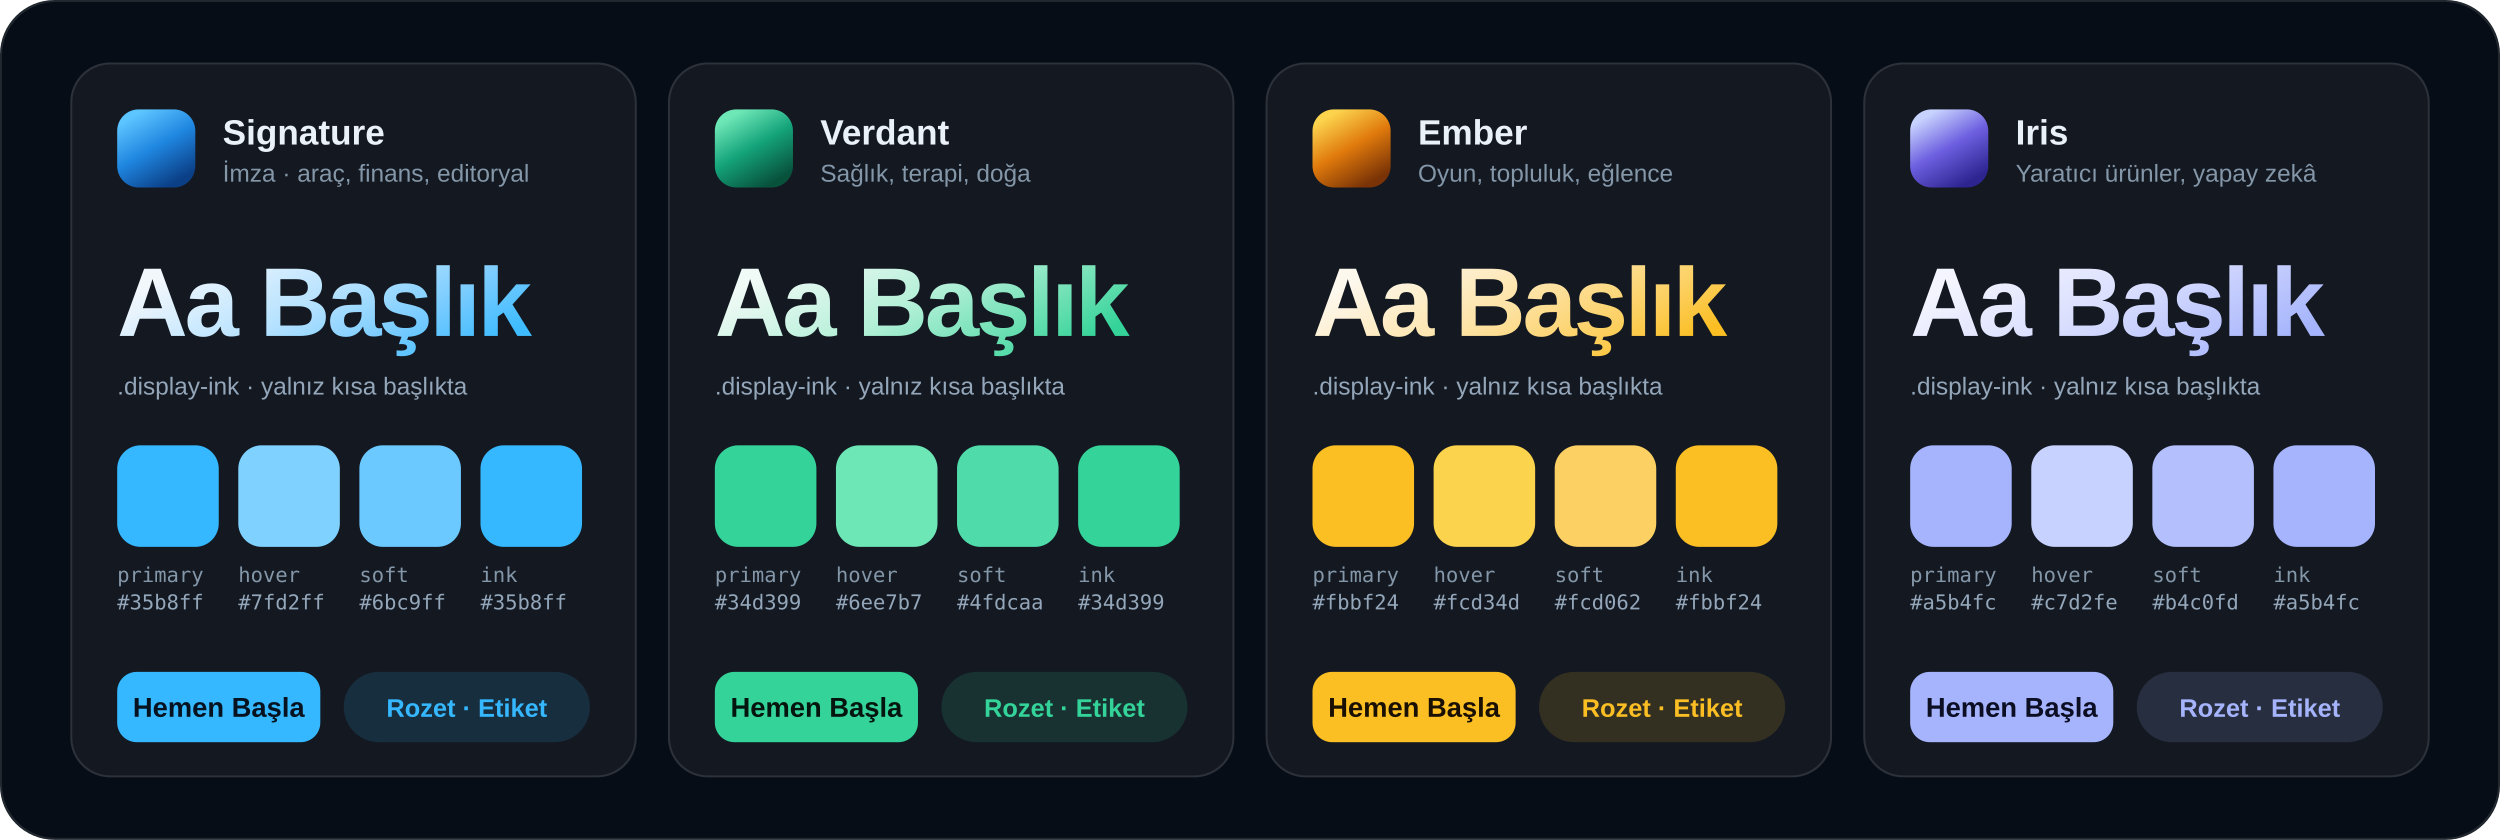
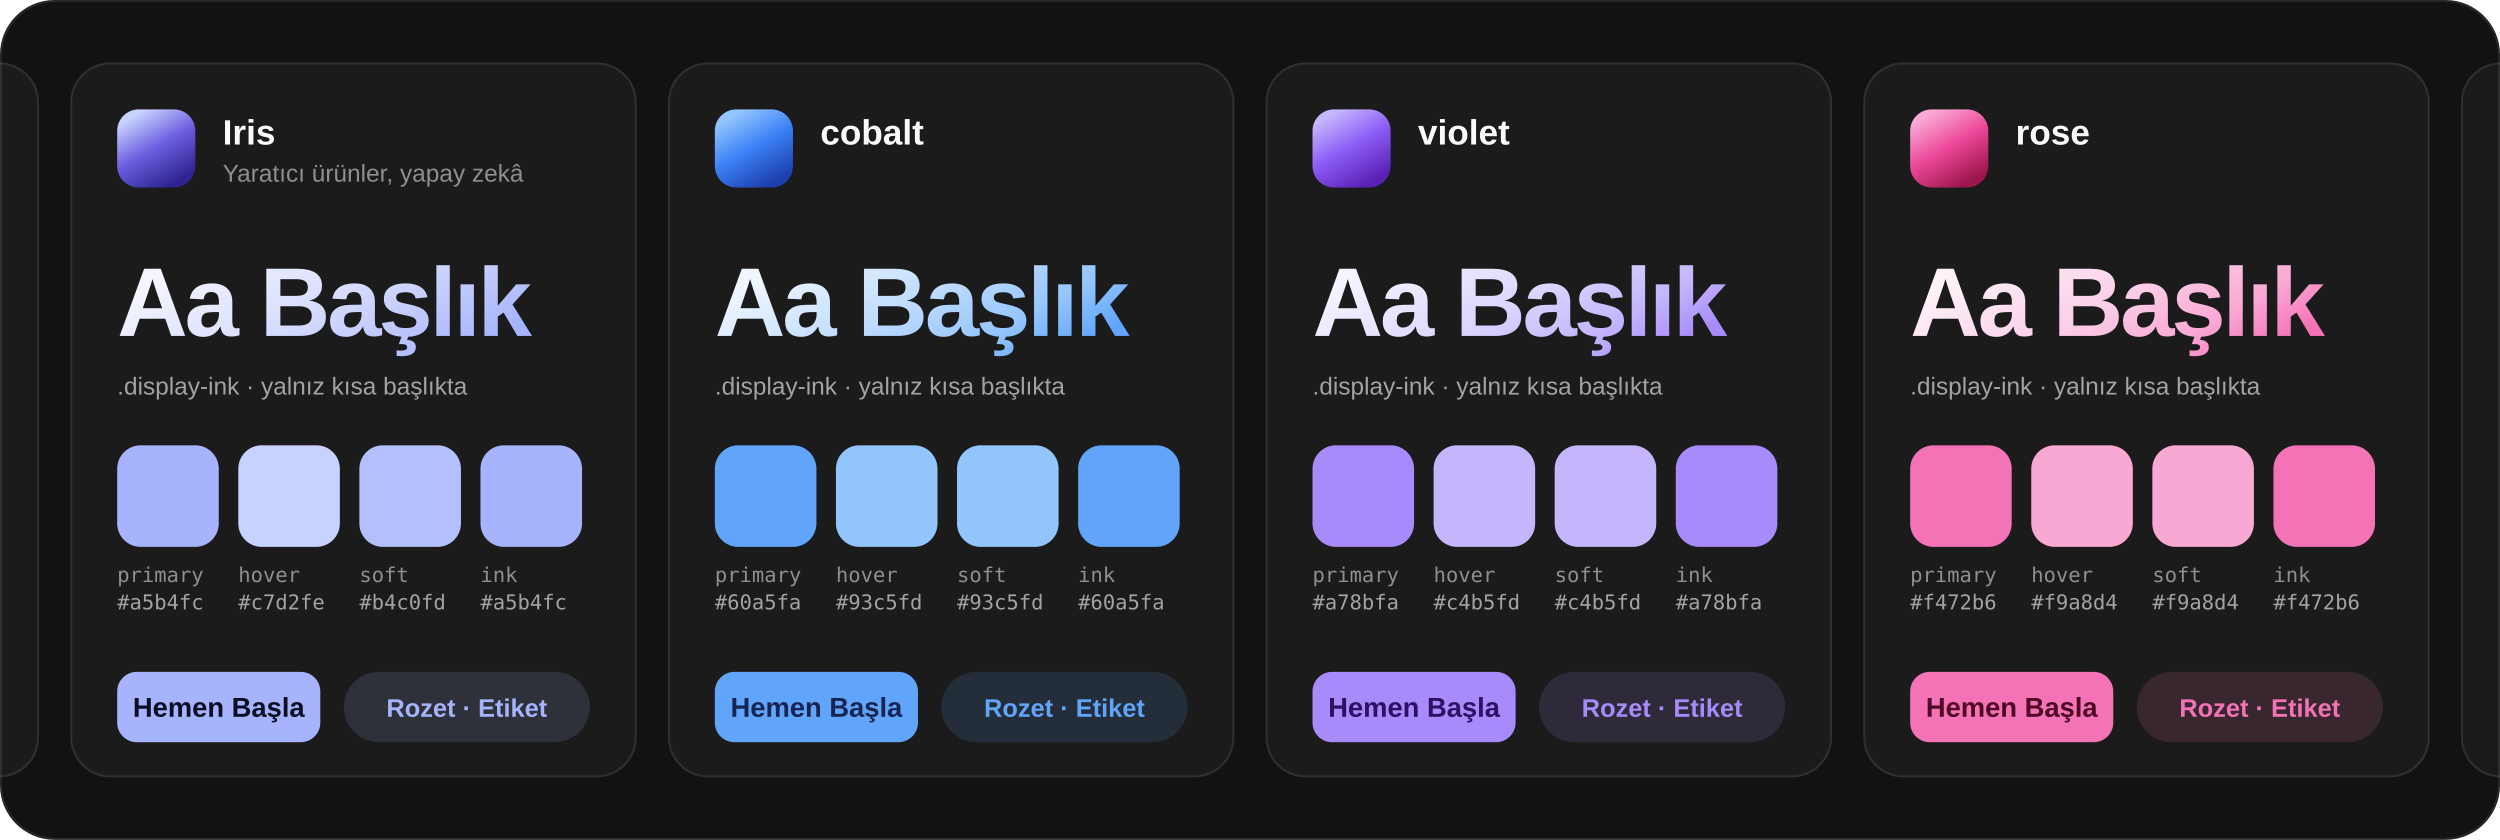
<svg xmlns="http://www.w3.org/2000/svg" width="1280" height="430" viewBox="0 0 1280 430" role="img" aria-label="Dört palet: signature, verdant, ember, iris — koyu tema">
-   <rect width="1280" height="430" rx="28" fill="#070d16" />
-   <rect x="0.5" y="0.5" width="1279" height="429" rx="28" fill="none" stroke="rgb(255,255,255)" stroke-opacity="0.11" />
-   <g transform="translate(36 32)">
+   <rect width="1280" height="430" rx="28" fill="#121212" />
+   <rect x="0.5" y="0.5" width="1279" height="429" rx="28" fill="none" stroke="rgb(255,255,255)" stroke-opacity="0.09" />
+   <g transform="translate(-882 32)">
    <defs>
      <linearGradient id="d-signature" x1="0.036" y1="0.313" x2="0.964" y2="0.687">
        <stop offset="0%" stop-color="#f2f7fc" />
        <stop offset="44%" stop-color="#b6e2ff" />
        <stop offset="76%" stop-color="#74caff" />
        <stop offset="100%" stop-color="#3fbcff" />
      </linearGradient>
      <linearGradient id="b-signature" x1="0.250" y1="0.067" x2="0.750" y2="0.933">
        <stop offset="0%" stop-color="#5cc4ff" />
        <stop offset="48%" stop-color="#1f86e0" />
        <stop offset="100%" stop-color="#0b3f86" />
      </linearGradient>
    </defs>
-     <rect width="290" height="366" rx="20" fill="rgb(255,255,255)" fill-opacity="0.05" />
-     <rect x="0.5" y="0.5" width="289" height="365" rx="20" fill="none" stroke="rgb(255,255,255)" stroke-opacity="0.11" />
+     <rect width="290" height="366" rx="20" fill="rgb(255,255,255)" fill-opacity="0.04" />
+     <rect x="0.5" y="0.5" width="289" height="365" rx="20" fill="none" stroke="rgb(255,255,255)" stroke-opacity="0.09" />
    <rect x="24" y="24" width="40" height="40" rx="11" fill="url(#b-signature)" />
-     <text x="78" y="42" font-family="-apple-system, BlinkMacSystemFont, 'Segoe UI', 'Helvetica Neue', Arial, sans-serif" font-size="18" font-weight="700" fill="#eaf1f8">Signature</text>
-     <text x="78" y="61" font-family="-apple-system, BlinkMacSystemFont, 'Segoe UI', 'Helvetica Neue', Arial, sans-serif" font-size="12.5" fill="#8497a9">İmza · araç, finans, editoryal</text>
+     <text x="78" y="42" font-family="-apple-system, BlinkMacSystemFont, 'Segoe UI', 'Helvetica Neue', Arial, sans-serif" font-size="18" font-weight="700" fill="#fafafa">Signature</text>
+     <text x="78" y="61" font-family="-apple-system, BlinkMacSystemFont, 'Segoe UI', 'Helvetica Neue', Arial, sans-serif" font-size="12.5" fill="#8f8f8f">İmza · araç, finans, editoryal</text>
    <text x="24" y="140" font-family="-apple-system, BlinkMacSystemFont, 'Segoe UI', 'Helvetica Neue', Arial, sans-serif" font-size="50" font-weight="800" letter-spacing="-1.6" fill="url(#d-signature)">Aa Başlık</text>
-     <text x="24" y="170" font-family="-apple-system, BlinkMacSystemFont, 'Segoe UI', 'Helvetica Neue', Arial, sans-serif" font-size="12.5" fill="#94a7ba">.display-ink · yalnız kısa başlıkta</text>
+     <text x="24" y="170" font-family="-apple-system, BlinkMacSystemFont, 'Segoe UI', 'Helvetica Neue', Arial, sans-serif" font-size="12.5" fill="#a3a3a3">.display-ink · yalnız kısa başlıkta</text>
    <g transform="translate(24 196)">
      <rect width="52" height="52" rx="12" fill="#35b8ff" />
-       <text y="70" font-family="ui-monospace, SFMono-Regular, Menlo, Consolas, monospace" font-size="10.5" fill="#8497a9">primary</text>
-       <text y="84" font-family="ui-monospace, SFMono-Regular, Menlo, Consolas, monospace" font-size="10.5" fill="#94a7ba">#35b8ff</text>
+       <text y="70" font-family="ui-monospace, SFMono-Regular, Menlo, Consolas, monospace" font-size="10.5" fill="#8f8f8f">primary</text>
+       <text y="84" font-family="ui-monospace, SFMono-Regular, Menlo, Consolas, monospace" font-size="10.5" fill="#a3a3a3">#35b8ff</text>
    </g>
    <g transform="translate(86 196)">
      <rect width="52" height="52" rx="12" fill="#7fd2ff" />
-       <text y="70" font-family="ui-monospace, SFMono-Regular, Menlo, Consolas, monospace" font-size="10.5" fill="#8497a9">hover</text>
-       <text y="84" font-family="ui-monospace, SFMono-Regular, Menlo, Consolas, monospace" font-size="10.5" fill="#94a7ba">#7fd2ff</text>
+       <text y="70" font-family="ui-monospace, SFMono-Regular, Menlo, Consolas, monospace" font-size="10.5" fill="#8f8f8f">hover</text>
+       <text y="84" font-family="ui-monospace, SFMono-Regular, Menlo, Consolas, monospace" font-size="10.5" fill="#a3a3a3">#7fd2ff</text>
    </g>
    <g transform="translate(148 196)">
      <rect width="52" height="52" rx="12" fill="#6bc9ff" />
-       <text y="70" font-family="ui-monospace, SFMono-Regular, Menlo, Consolas, monospace" font-size="10.5" fill="#8497a9">soft</text>
-       <text y="84" font-family="ui-monospace, SFMono-Regular, Menlo, Consolas, monospace" font-size="10.5" fill="#94a7ba">#6bc9ff</text>
+       <text y="70" font-family="ui-monospace, SFMono-Regular, Menlo, Consolas, monospace" font-size="10.5" fill="#8f8f8f">soft</text>
+       <text y="84" font-family="ui-monospace, SFMono-Regular, Menlo, Consolas, monospace" font-size="10.5" fill="#a3a3a3">#6bc9ff</text>
    </g>
    <g transform="translate(210 196)">
      <rect width="52" height="52" rx="12" fill="#35b8ff" />
-       <text y="70" font-family="ui-monospace, SFMono-Regular, Menlo, Consolas, monospace" font-size="10.5" fill="#8497a9">ink</text>
-       <text y="84" font-family="ui-monospace, SFMono-Regular, Menlo, Consolas, monospace" font-size="10.5" fill="#94a7ba">#35b8ff</text>
+       <text y="70" font-family="ui-monospace, SFMono-Regular, Menlo, Consolas, monospace" font-size="10.5" fill="#8f8f8f">ink</text>
+       <text y="84" font-family="ui-monospace, SFMono-Regular, Menlo, Consolas, monospace" font-size="10.5" fill="#a3a3a3">#35b8ff</text>
    </g>
    <g transform="translate(24 312)">
      <rect width="104" height="36" rx="10" fill="#35b8ff" />
      <text x="52" y="23" text-anchor="middle" font-family="-apple-system, BlinkMacSystemFont, 'Segoe UI', 'Helvetica Neue', Arial, sans-serif" font-size="14" font-weight="600" fill="#06121f">Hemen Başla</text>
    </g>
    <g transform="translate(140 312)">
      <rect width="126" height="36" rx="18" fill="rgb(53,184,255)" fill-opacity="0.14" />
      <text x="63" y="23" text-anchor="middle" font-family="-apple-system, BlinkMacSystemFont, 'Segoe UI', 'Helvetica Neue', Arial, sans-serif" font-size="13" font-weight="600" fill="#35b8ff">Rozet · Etiket</text>
    </g>
  </g>
-   <g transform="translate(342 32)">
+   <g transform="translate(-576 32)">
    <defs>
      <linearGradient id="d-verdant" x1="0.036" y1="0.313" x2="0.964" y2="0.687">
        <stop offset="0%" stop-color="#f0faf6" />
        <stop offset="44%" stop-color="#b4f0d8" />
        <stop offset="76%" stop-color="#6ee0b4" />
        <stop offset="100%" stop-color="#34d399" />
      </linearGradient>
      <linearGradient id="b-verdant" x1="0.250" y1="0.067" x2="0.750" y2="0.933">
        <stop offset="0%" stop-color="#6ee7b7" />
        <stop offset="48%" stop-color="#14a37a" />
        <stop offset="100%" stop-color="#08523c" />
      </linearGradient>
    </defs>
-     <rect width="290" height="366" rx="20" fill="rgb(255,255,255)" fill-opacity="0.05" />
-     <rect x="0.5" y="0.5" width="289" height="365" rx="20" fill="none" stroke="rgb(255,255,255)" stroke-opacity="0.11" />
+     <rect width="290" height="366" rx="20" fill="rgb(255,255,255)" fill-opacity="0.04" />
+     <rect x="0.5" y="0.5" width="289" height="365" rx="20" fill="none" stroke="rgb(255,255,255)" stroke-opacity="0.09" />
    <rect x="24" y="24" width="40" height="40" rx="11" fill="url(#b-verdant)" />
-     <text x="78" y="42" font-family="-apple-system, BlinkMacSystemFont, 'Segoe UI', 'Helvetica Neue', Arial, sans-serif" font-size="18" font-weight="700" fill="#eaf1f8">Verdant</text>
-     <text x="78" y="61" font-family="-apple-system, BlinkMacSystemFont, 'Segoe UI', 'Helvetica Neue', Arial, sans-serif" font-size="12.5" fill="#8497a9">Sağlık, terapi, doğa</text>
+     <text x="78" y="42" font-family="-apple-system, BlinkMacSystemFont, 'Segoe UI', 'Helvetica Neue', Arial, sans-serif" font-size="18" font-weight="700" fill="#fafafa">Verdant</text>
+     <text x="78" y="61" font-family="-apple-system, BlinkMacSystemFont, 'Segoe UI', 'Helvetica Neue', Arial, sans-serif" font-size="12.5" fill="#8f8f8f">Sağlık, terapi, doğa</text>
    <text x="24" y="140" font-family="-apple-system, BlinkMacSystemFont, 'Segoe UI', 'Helvetica Neue', Arial, sans-serif" font-size="50" font-weight="800" letter-spacing="-1.6" fill="url(#d-verdant)">Aa Başlık</text>
-     <text x="24" y="170" font-family="-apple-system, BlinkMacSystemFont, 'Segoe UI', 'Helvetica Neue', Arial, sans-serif" font-size="12.5" fill="#94a7ba">.display-ink · yalnız kısa başlıkta</text>
+     <text x="24" y="170" font-family="-apple-system, BlinkMacSystemFont, 'Segoe UI', 'Helvetica Neue', Arial, sans-serif" font-size="12.5" fill="#a3a3a3">.display-ink · yalnız kısa başlıkta</text>
    <g transform="translate(24 196)">
      <rect width="52" height="52" rx="12" fill="#34d399" />
-       <text y="70" font-family="ui-monospace, SFMono-Regular, Menlo, Consolas, monospace" font-size="10.5" fill="#8497a9">primary</text>
-       <text y="84" font-family="ui-monospace, SFMono-Regular, Menlo, Consolas, monospace" font-size="10.5" fill="#94a7ba">#34d399</text>
+       <text y="70" font-family="ui-monospace, SFMono-Regular, Menlo, Consolas, monospace" font-size="10.5" fill="#8f8f8f">primary</text>
+       <text y="84" font-family="ui-monospace, SFMono-Regular, Menlo, Consolas, monospace" font-size="10.5" fill="#a3a3a3">#34d399</text>
    </g>
    <g transform="translate(86 196)">
      <rect width="52" height="52" rx="12" fill="#6ee7b7" />
-       <text y="70" font-family="ui-monospace, SFMono-Regular, Menlo, Consolas, monospace" font-size="10.5" fill="#8497a9">hover</text>
-       <text y="84" font-family="ui-monospace, SFMono-Regular, Menlo, Consolas, monospace" font-size="10.5" fill="#94a7ba">#6ee7b7</text>
+       <text y="70" font-family="ui-monospace, SFMono-Regular, Menlo, Consolas, monospace" font-size="10.5" fill="#8f8f8f">hover</text>
+       <text y="84" font-family="ui-monospace, SFMono-Regular, Menlo, Consolas, monospace" font-size="10.5" fill="#a3a3a3">#6ee7b7</text>
    </g>
    <g transform="translate(148 196)">
      <rect width="52" height="52" rx="12" fill="#4fdcaa" />
-       <text y="70" font-family="ui-monospace, SFMono-Regular, Menlo, Consolas, monospace" font-size="10.5" fill="#8497a9">soft</text>
-       <text y="84" font-family="ui-monospace, SFMono-Regular, Menlo, Consolas, monospace" font-size="10.5" fill="#94a7ba">#4fdcaa</text>
+       <text y="70" font-family="ui-monospace, SFMono-Regular, Menlo, Consolas, monospace" font-size="10.5" fill="#8f8f8f">soft</text>
+       <text y="84" font-family="ui-monospace, SFMono-Regular, Menlo, Consolas, monospace" font-size="10.5" fill="#a3a3a3">#4fdcaa</text>
    </g>
    <g transform="translate(210 196)">
      <rect width="52" height="52" rx="12" fill="#34d399" />
-       <text y="70" font-family="ui-monospace, SFMono-Regular, Menlo, Consolas, monospace" font-size="10.5" fill="#8497a9">ink</text>
-       <text y="84" font-family="ui-monospace, SFMono-Regular, Menlo, Consolas, monospace" font-size="10.5" fill="#94a7ba">#34d399</text>
+       <text y="70" font-family="ui-monospace, SFMono-Regular, Menlo, Consolas, monospace" font-size="10.5" fill="#8f8f8f">ink</text>
+       <text y="84" font-family="ui-monospace, SFMono-Regular, Menlo, Consolas, monospace" font-size="10.5" fill="#a3a3a3">#34d399</text>
    </g>
    <g transform="translate(24 312)">
      <rect width="104" height="36" rx="10" fill="#34d399" />
      <text x="52" y="23" text-anchor="middle" font-family="-apple-system, BlinkMacSystemFont, 'Segoe UI', 'Helvetica Neue', Arial, sans-serif" font-size="14" font-weight="600" fill="#04140e">Hemen Başla</text>
    </g>
    <g transform="translate(140 312)">
      <rect width="126" height="36" rx="18" fill="rgb(52,211,153)" fill-opacity="0.14" />
      <text x="63" y="23" text-anchor="middle" font-family="-apple-system, BlinkMacSystemFont, 'Segoe UI', 'Helvetica Neue', Arial, sans-serif" font-size="13" font-weight="600" fill="#34d399">Rozet · Etiket</text>
    </g>
  </g>
-   <g transform="translate(648 32)">
+   <g transform="translate(-270 32)">
    <defs>
      <linearGradient id="d-ember" x1="0.036" y1="0.313" x2="0.964" y2="0.687">
        <stop offset="0%" stop-color="#fdf8ee" />
        <stop offset="44%" stop-color="#fde3a7" />
        <stop offset="76%" stop-color="#fcd062" />
        <stop offset="100%" stop-color="#fbbf24" />
      </linearGradient>
      <linearGradient id="b-ember" x1="0.250" y1="0.067" x2="0.750" y2="0.933">
        <stop offset="0%" stop-color="#fcd34d" />
        <stop offset="48%" stop-color="#e07a0c" />
        <stop offset="100%" stop-color="#7a3306" />
      </linearGradient>
    </defs>
-     <rect width="290" height="366" rx="20" fill="rgb(255,255,255)" fill-opacity="0.05" />
-     <rect x="0.5" y="0.5" width="289" height="365" rx="20" fill="none" stroke="rgb(255,255,255)" stroke-opacity="0.11" />
+     <rect width="290" height="366" rx="20" fill="rgb(255,255,255)" fill-opacity="0.04" />
+     <rect x="0.5" y="0.5" width="289" height="365" rx="20" fill="none" stroke="rgb(255,255,255)" stroke-opacity="0.09" />
    <rect x="24" y="24" width="40" height="40" rx="11" fill="url(#b-ember)" />
-     <text x="78" y="42" font-family="-apple-system, BlinkMacSystemFont, 'Segoe UI', 'Helvetica Neue', Arial, sans-serif" font-size="18" font-weight="700" fill="#eaf1f8">Ember</text>
-     <text x="78" y="61" font-family="-apple-system, BlinkMacSystemFont, 'Segoe UI', 'Helvetica Neue', Arial, sans-serif" font-size="12.5" fill="#8497a9">Oyun, topluluk, eğlence</text>
+     <text x="78" y="42" font-family="-apple-system, BlinkMacSystemFont, 'Segoe UI', 'Helvetica Neue', Arial, sans-serif" font-size="18" font-weight="700" fill="#fafafa">Ember</text>
+     <text x="78" y="61" font-family="-apple-system, BlinkMacSystemFont, 'Segoe UI', 'Helvetica Neue', Arial, sans-serif" font-size="12.5" fill="#8f8f8f">Oyun, topluluk, eğlence</text>
    <text x="24" y="140" font-family="-apple-system, BlinkMacSystemFont, 'Segoe UI', 'Helvetica Neue', Arial, sans-serif" font-size="50" font-weight="800" letter-spacing="-1.6" fill="url(#d-ember)">Aa Başlık</text>
-     <text x="24" y="170" font-family="-apple-system, BlinkMacSystemFont, 'Segoe UI', 'Helvetica Neue', Arial, sans-serif" font-size="12.5" fill="#94a7ba">.display-ink · yalnız kısa başlıkta</text>
+     <text x="24" y="170" font-family="-apple-system, BlinkMacSystemFont, 'Segoe UI', 'Helvetica Neue', Arial, sans-serif" font-size="12.5" fill="#a3a3a3">.display-ink · yalnız kısa başlıkta</text>
    <g transform="translate(24 196)">
      <rect width="52" height="52" rx="12" fill="#fbbf24" />
-       <text y="70" font-family="ui-monospace, SFMono-Regular, Menlo, Consolas, monospace" font-size="10.5" fill="#8497a9">primary</text>
-       <text y="84" font-family="ui-monospace, SFMono-Regular, Menlo, Consolas, monospace" font-size="10.5" fill="#94a7ba">#fbbf24</text>
+       <text y="70" font-family="ui-monospace, SFMono-Regular, Menlo, Consolas, monospace" font-size="10.5" fill="#8f8f8f">primary</text>
+       <text y="84" font-family="ui-monospace, SFMono-Regular, Menlo, Consolas, monospace" font-size="10.5" fill="#a3a3a3">#fbbf24</text>
    </g>
    <g transform="translate(86 196)">
      <rect width="52" height="52" rx="12" fill="#fcd34d" />
-       <text y="70" font-family="ui-monospace, SFMono-Regular, Menlo, Consolas, monospace" font-size="10.5" fill="#8497a9">hover</text>
-       <text y="84" font-family="ui-monospace, SFMono-Regular, Menlo, Consolas, monospace" font-size="10.5" fill="#94a7ba">#fcd34d</text>
+       <text y="70" font-family="ui-monospace, SFMono-Regular, Menlo, Consolas, monospace" font-size="10.5" fill="#8f8f8f">hover</text>
+       <text y="84" font-family="ui-monospace, SFMono-Regular, Menlo, Consolas, monospace" font-size="10.5" fill="#a3a3a3">#fcd34d</text>
    </g>
    <g transform="translate(148 196)">
      <rect width="52" height="52" rx="12" fill="#fcd062" />
-       <text y="70" font-family="ui-monospace, SFMono-Regular, Menlo, Consolas, monospace" font-size="10.5" fill="#8497a9">soft</text>
-       <text y="84" font-family="ui-monospace, SFMono-Regular, Menlo, Consolas, monospace" font-size="10.5" fill="#94a7ba">#fcd062</text>
+       <text y="70" font-family="ui-monospace, SFMono-Regular, Menlo, Consolas, monospace" font-size="10.5" fill="#8f8f8f">soft</text>
+       <text y="84" font-family="ui-monospace, SFMono-Regular, Menlo, Consolas, monospace" font-size="10.5" fill="#a3a3a3">#fcd062</text>
    </g>
    <g transform="translate(210 196)">
      <rect width="52" height="52" rx="12" fill="#fbbf24" />
-       <text y="70" font-family="ui-monospace, SFMono-Regular, Menlo, Consolas, monospace" font-size="10.5" fill="#8497a9">ink</text>
-       <text y="84" font-family="ui-monospace, SFMono-Regular, Menlo, Consolas, monospace" font-size="10.5" fill="#94a7ba">#fbbf24</text>
+       <text y="70" font-family="ui-monospace, SFMono-Regular, Menlo, Consolas, monospace" font-size="10.5" fill="#8f8f8f">ink</text>
+       <text y="84" font-family="ui-monospace, SFMono-Regular, Menlo, Consolas, monospace" font-size="10.5" fill="#a3a3a3">#fbbf24</text>
    </g>
    <g transform="translate(24 312)">
      <rect width="104" height="36" rx="10" fill="#fbbf24" />
      <text x="52" y="23" text-anchor="middle" font-family="-apple-system, BlinkMacSystemFont, 'Segoe UI', 'Helvetica Neue', Arial, sans-serif" font-size="14" font-weight="600" fill="#1a1002">Hemen Başla</text>
    </g>
    <g transform="translate(140 312)">
      <rect width="126" height="36" rx="18" fill="rgb(251,191,36)" fill-opacity="0.14" />
      <text x="63" y="23" text-anchor="middle" font-family="-apple-system, BlinkMacSystemFont, 'Segoe UI', 'Helvetica Neue', Arial, sans-serif" font-size="13" font-weight="600" fill="#fbbf24">Rozet · Etiket</text>
    </g>
  </g>
-   <g transform="translate(954 32)">
+   <g transform="translate(36 32)">
    <defs>
      <linearGradient id="d-iris" x1="0.036" y1="0.313" x2="0.964" y2="0.687">
        <stop offset="0%" stop-color="#f4f5fe" />
        <stop offset="44%" stop-color="#d9defe" />
        <stop offset="76%" stop-color="#bcc6fd" />
        <stop offset="100%" stop-color="#a5b4fc" />
      </linearGradient>
      <linearGradient id="b-iris" x1="0.250" y1="0.067" x2="0.750" y2="0.933">
        <stop offset="0%" stop-color="#c7d2fe" />
        <stop offset="48%" stop-color="#6d5fe0" />
        <stop offset="100%" stop-color="#2e2490" />
      </linearGradient>
    </defs>
-     <rect width="290" height="366" rx="20" fill="rgb(255,255,255)" fill-opacity="0.05" />
-     <rect x="0.5" y="0.5" width="289" height="365" rx="20" fill="none" stroke="rgb(255,255,255)" stroke-opacity="0.11" />
+     <rect width="290" height="366" rx="20" fill="rgb(255,255,255)" fill-opacity="0.04" />
+     <rect x="0.5" y="0.5" width="289" height="365" rx="20" fill="none" stroke="rgb(255,255,255)" stroke-opacity="0.09" />
    <rect x="24" y="24" width="40" height="40" rx="11" fill="url(#b-iris)" />
-     <text x="78" y="42" font-family="-apple-system, BlinkMacSystemFont, 'Segoe UI', 'Helvetica Neue', Arial, sans-serif" font-size="18" font-weight="700" fill="#eaf1f8">Iris</text>
-     <text x="78" y="61" font-family="-apple-system, BlinkMacSystemFont, 'Segoe UI', 'Helvetica Neue', Arial, sans-serif" font-size="12.5" fill="#8497a9">Yaratıcı ürünler, yapay zekâ</text>
+     <text x="78" y="42" font-family="-apple-system, BlinkMacSystemFont, 'Segoe UI', 'Helvetica Neue', Arial, sans-serif" font-size="18" font-weight="700" fill="#fafafa">Iris</text>
+     <text x="78" y="61" font-family="-apple-system, BlinkMacSystemFont, 'Segoe UI', 'Helvetica Neue', Arial, sans-serif" font-size="12.5" fill="#8f8f8f">Yaratıcı ürünler, yapay zekâ</text>
    <text x="24" y="140" font-family="-apple-system, BlinkMacSystemFont, 'Segoe UI', 'Helvetica Neue', Arial, sans-serif" font-size="50" font-weight="800" letter-spacing="-1.6" fill="url(#d-iris)">Aa Başlık</text>
-     <text x="24" y="170" font-family="-apple-system, BlinkMacSystemFont, 'Segoe UI', 'Helvetica Neue', Arial, sans-serif" font-size="12.5" fill="#94a7ba">.display-ink · yalnız kısa başlıkta</text>
+     <text x="24" y="170" font-family="-apple-system, BlinkMacSystemFont, 'Segoe UI', 'Helvetica Neue', Arial, sans-serif" font-size="12.5" fill="#a3a3a3">.display-ink · yalnız kısa başlıkta</text>
    <g transform="translate(24 196)">
      <rect width="52" height="52" rx="12" fill="#a5b4fc" />
-       <text y="70" font-family="ui-monospace, SFMono-Regular, Menlo, Consolas, monospace" font-size="10.5" fill="#8497a9">primary</text>
-       <text y="84" font-family="ui-monospace, SFMono-Regular, Menlo, Consolas, monospace" font-size="10.5" fill="#94a7ba">#a5b4fc</text>
+       <text y="70" font-family="ui-monospace, SFMono-Regular, Menlo, Consolas, monospace" font-size="10.5" fill="#8f8f8f">primary</text>
+       <text y="84" font-family="ui-monospace, SFMono-Regular, Menlo, Consolas, monospace" font-size="10.5" fill="#a3a3a3">#a5b4fc</text>
    </g>
    <g transform="translate(86 196)">
      <rect width="52" height="52" rx="12" fill="#c7d2fe" />
-       <text y="70" font-family="ui-monospace, SFMono-Regular, Menlo, Consolas, monospace" font-size="10.5" fill="#8497a9">hover</text>
-       <text y="84" font-family="ui-monospace, SFMono-Regular, Menlo, Consolas, monospace" font-size="10.5" fill="#94a7ba">#c7d2fe</text>
+       <text y="70" font-family="ui-monospace, SFMono-Regular, Menlo, Consolas, monospace" font-size="10.5" fill="#8f8f8f">hover</text>
+       <text y="84" font-family="ui-monospace, SFMono-Regular, Menlo, Consolas, monospace" font-size="10.5" fill="#a3a3a3">#c7d2fe</text>
    </g>
    <g transform="translate(148 196)">
      <rect width="52" height="52" rx="12" fill="#b4c0fd" />
-       <text y="70" font-family="ui-monospace, SFMono-Regular, Menlo, Consolas, monospace" font-size="10.5" fill="#8497a9">soft</text>
-       <text y="84" font-family="ui-monospace, SFMono-Regular, Menlo, Consolas, monospace" font-size="10.5" fill="#94a7ba">#b4c0fd</text>
+       <text y="70" font-family="ui-monospace, SFMono-Regular, Menlo, Consolas, monospace" font-size="10.5" fill="#8f8f8f">soft</text>
+       <text y="84" font-family="ui-monospace, SFMono-Regular, Menlo, Consolas, monospace" font-size="10.5" fill="#a3a3a3">#b4c0fd</text>
    </g>
    <g transform="translate(210 196)">
      <rect width="52" height="52" rx="12" fill="#a5b4fc" />
-       <text y="70" font-family="ui-monospace, SFMono-Regular, Menlo, Consolas, monospace" font-size="10.5" fill="#8497a9">ink</text>
-       <text y="84" font-family="ui-monospace, SFMono-Regular, Menlo, Consolas, monospace" font-size="10.5" fill="#94a7ba">#a5b4fc</text>
+       <text y="70" font-family="ui-monospace, SFMono-Regular, Menlo, Consolas, monospace" font-size="10.5" fill="#8f8f8f">ink</text>
+       <text y="84" font-family="ui-monospace, SFMono-Regular, Menlo, Consolas, monospace" font-size="10.5" fill="#a3a3a3">#a5b4fc</text>
    </g>
    <g transform="translate(24 312)">
      <rect width="104" height="36" rx="10" fill="#a5b4fc" />
      <text x="52" y="23" text-anchor="middle" font-family="-apple-system, BlinkMacSystemFont, 'Segoe UI', 'Helvetica Neue', Arial, sans-serif" font-size="14" font-weight="600" fill="#0c0e24">Hemen Başla</text>
    </g>
    <g transform="translate(140 312)">
      <rect width="126" height="36" rx="18" fill="rgb(165,180,252)" fill-opacity="0.14" />
      <text x="63" y="23" text-anchor="middle" font-family="-apple-system, BlinkMacSystemFont, 'Segoe UI', 'Helvetica Neue', Arial, sans-serif" font-size="13" font-weight="600" fill="#a5b4fc">Rozet · Etiket</text>
    </g>
  </g>
+   <g transform="translate(342 32)">
+     <defs>
+       <linearGradient id="d-cobalt" x1="0.036" y1="0.313" x2="0.964" y2="0.687">
+         <stop offset="0%" stop-color="#eff6ff" />
+         <stop offset="44%" stop-color="#bfdbfe" />
+         <stop offset="76%" stop-color="#93c5fd" />
+         <stop offset="100%" stop-color="#60a5fa" />
+       </linearGradient>
+       <linearGradient id="b-cobalt" x1="0.250" y1="0.067" x2="0.750" y2="0.933">
+         <stop offset="0%" stop-color="#93c5fd" />
+         <stop offset="48%" stop-color="#3b82f6" />
+         <stop offset="100%" stop-color="#1e40af" />
+       </linearGradient>
+     </defs>
+     <rect width="290" height="366" rx="20" fill="rgb(255,255,255)" fill-opacity="0.04" />
+     <rect x="0.5" y="0.5" width="289" height="365" rx="20" fill="none" stroke="rgb(255,255,255)" stroke-opacity="0.09" />
+     <rect x="24" y="24" width="40" height="40" rx="11" fill="url(#b-cobalt)" />
+     <text x="78" y="42" font-family="-apple-system, BlinkMacSystemFont, 'Segoe UI', 'Helvetica Neue', Arial, sans-serif" font-size="18" font-weight="700" fill="#fafafa">cobalt</text>
+     <text x="78" y="61" font-family="-apple-system, BlinkMacSystemFont, 'Segoe UI', 'Helvetica Neue', Arial, sans-serif" font-size="12.5" fill="#8f8f8f" />
+     <text x="24" y="140" font-family="-apple-system, BlinkMacSystemFont, 'Segoe UI', 'Helvetica Neue', Arial, sans-serif" font-size="50" font-weight="800" letter-spacing="-1.6" fill="url(#d-cobalt)">Aa Başlık</text>
+     <text x="24" y="170" font-family="-apple-system, BlinkMacSystemFont, 'Segoe UI', 'Helvetica Neue', Arial, sans-serif" font-size="12.5" fill="#a3a3a3">.display-ink · yalnız kısa başlıkta</text>
+     <g transform="translate(24 196)">
+       <rect width="52" height="52" rx="12" fill="#60a5fa" />
+       <text y="70" font-family="ui-monospace, SFMono-Regular, Menlo, Consolas, monospace" font-size="10.5" fill="#8f8f8f">primary</text>
+       <text y="84" font-family="ui-monospace, SFMono-Regular, Menlo, Consolas, monospace" font-size="10.5" fill="#a3a3a3">#60a5fa</text>
+     </g>
+     <g transform="translate(86 196)">
+       <rect width="52" height="52" rx="12" fill="#93c5fd" />
+       <text y="70" font-family="ui-monospace, SFMono-Regular, Menlo, Consolas, monospace" font-size="10.5" fill="#8f8f8f">hover</text>
+       <text y="84" font-family="ui-monospace, SFMono-Regular, Menlo, Consolas, monospace" font-size="10.5" fill="#a3a3a3">#93c5fd</text>
+     </g>
+     <g transform="translate(148 196)">
+       <rect width="52" height="52" rx="12" fill="#93c5fd" />
+       <text y="70" font-family="ui-monospace, SFMono-Regular, Menlo, Consolas, monospace" font-size="10.5" fill="#8f8f8f">soft</text>
+       <text y="84" font-family="ui-monospace, SFMono-Regular, Menlo, Consolas, monospace" font-size="10.5" fill="#a3a3a3">#93c5fd</text>
+     </g>
+     <g transform="translate(210 196)">
+       <rect width="52" height="52" rx="12" fill="#60a5fa" />
+       <text y="70" font-family="ui-monospace, SFMono-Regular, Menlo, Consolas, monospace" font-size="10.5" fill="#8f8f8f">ink</text>
+       <text y="84" font-family="ui-monospace, SFMono-Regular, Menlo, Consolas, monospace" font-size="10.5" fill="#a3a3a3">#60a5fa</text>
+     </g>
+     <g transform="translate(24 312)">
+       <rect width="104" height="36" rx="10" fill="#60a5fa" />
+       <text x="52" y="23" text-anchor="middle" font-family="-apple-system, BlinkMacSystemFont, 'Segoe UI', 'Helvetica Neue', Arial, sans-serif" font-size="14" font-weight="600" fill="#172554">Hemen Başla</text>
+     </g>
+     <g transform="translate(140 312)">
+       <rect width="126" height="36" rx="18" fill="rgb(96,165,250)" fill-opacity="0.14" />
+       <text x="63" y="23" text-anchor="middle" font-family="-apple-system, BlinkMacSystemFont, 'Segoe UI', 'Helvetica Neue', Arial, sans-serif" font-size="13" font-weight="600" fill="#60a5fa">Rozet · Etiket</text>
+     </g>
+   </g>
+   <g transform="translate(648 32)">
+     <defs>
+       <linearGradient id="d-violet" x1="0.036" y1="0.313" x2="0.964" y2="0.687">
+         <stop offset="0%" stop-color="#f5f3ff" />
+         <stop offset="44%" stop-color="#ddd6fe" />
+         <stop offset="76%" stop-color="#c4b5fd" />
+         <stop offset="100%" stop-color="#a78bfa" />
+       </linearGradient>
+       <linearGradient id="b-violet" x1="0.250" y1="0.067" x2="0.750" y2="0.933">
+         <stop offset="0%" stop-color="#c4b5fd" />
+         <stop offset="48%" stop-color="#8b5cf6" />
+         <stop offset="100%" stop-color="#5b21b6" />
+       </linearGradient>
+     </defs>
+     <rect width="290" height="366" rx="20" fill="rgb(255,255,255)" fill-opacity="0.04" />
+     <rect x="0.5" y="0.5" width="289" height="365" rx="20" fill="none" stroke="rgb(255,255,255)" stroke-opacity="0.09" />
+     <rect x="24" y="24" width="40" height="40" rx="11" fill="url(#b-violet)" />
+     <text x="78" y="42" font-family="-apple-system, BlinkMacSystemFont, 'Segoe UI', 'Helvetica Neue', Arial, sans-serif" font-size="18" font-weight="700" fill="#fafafa">violet</text>
+     <text x="78" y="61" font-family="-apple-system, BlinkMacSystemFont, 'Segoe UI', 'Helvetica Neue', Arial, sans-serif" font-size="12.5" fill="#8f8f8f" />
+     <text x="24" y="140" font-family="-apple-system, BlinkMacSystemFont, 'Segoe UI', 'Helvetica Neue', Arial, sans-serif" font-size="50" font-weight="800" letter-spacing="-1.6" fill="url(#d-violet)">Aa Başlık</text>
+     <text x="24" y="170" font-family="-apple-system, BlinkMacSystemFont, 'Segoe UI', 'Helvetica Neue', Arial, sans-serif" font-size="12.5" fill="#a3a3a3">.display-ink · yalnız kısa başlıkta</text>
+     <g transform="translate(24 196)">
+       <rect width="52" height="52" rx="12" fill="#a78bfa" />
+       <text y="70" font-family="ui-monospace, SFMono-Regular, Menlo, Consolas, monospace" font-size="10.5" fill="#8f8f8f">primary</text>
+       <text y="84" font-family="ui-monospace, SFMono-Regular, Menlo, Consolas, monospace" font-size="10.5" fill="#a3a3a3">#a78bfa</text>
+     </g>
+     <g transform="translate(86 196)">
+       <rect width="52" height="52" rx="12" fill="#c4b5fd" />
+       <text y="70" font-family="ui-monospace, SFMono-Regular, Menlo, Consolas, monospace" font-size="10.5" fill="#8f8f8f">hover</text>
+       <text y="84" font-family="ui-monospace, SFMono-Regular, Menlo, Consolas, monospace" font-size="10.5" fill="#a3a3a3">#c4b5fd</text>
+     </g>
+     <g transform="translate(148 196)">
+       <rect width="52" height="52" rx="12" fill="#c4b5fd" />
+       <text y="70" font-family="ui-monospace, SFMono-Regular, Menlo, Consolas, monospace" font-size="10.5" fill="#8f8f8f">soft</text>
+       <text y="84" font-family="ui-monospace, SFMono-Regular, Menlo, Consolas, monospace" font-size="10.5" fill="#a3a3a3">#c4b5fd</text>
+     </g>
+     <g transform="translate(210 196)">
+       <rect width="52" height="52" rx="12" fill="#a78bfa" />
+       <text y="70" font-family="ui-monospace, SFMono-Regular, Menlo, Consolas, monospace" font-size="10.5" fill="#8f8f8f">ink</text>
+       <text y="84" font-family="ui-monospace, SFMono-Regular, Menlo, Consolas, monospace" font-size="10.5" fill="#a3a3a3">#a78bfa</text>
+     </g>
+     <g transform="translate(24 312)">
+       <rect width="104" height="36" rx="10" fill="#a78bfa" />
+       <text x="52" y="23" text-anchor="middle" font-family="-apple-system, BlinkMacSystemFont, 'Segoe UI', 'Helvetica Neue', Arial, sans-serif" font-size="14" font-weight="600" fill="#2e1065">Hemen Başla</text>
+     </g>
+     <g transform="translate(140 312)">
+       <rect width="126" height="36" rx="18" fill="rgb(167,139,250)" fill-opacity="0.14" />
+       <text x="63" y="23" text-anchor="middle" font-family="-apple-system, BlinkMacSystemFont, 'Segoe UI', 'Helvetica Neue', Arial, sans-serif" font-size="13" font-weight="600" fill="#a78bfa">Rozet · Etiket</text>
+     </g>
+   </g>
+   <g transform="translate(954 32)">
+     <defs>
+       <linearGradient id="d-rose" x1="0.036" y1="0.313" x2="0.964" y2="0.687">
+         <stop offset="0%" stop-color="#fdf2f8" />
+         <stop offset="44%" stop-color="#fbcfe8" />
+         <stop offset="76%" stop-color="#f9a8d4" />
+         <stop offset="100%" stop-color="#f472b6" />
+       </linearGradient>
+       <linearGradient id="b-rose" x1="0.250" y1="0.067" x2="0.750" y2="0.933">
+         <stop offset="0%" stop-color="#f9a8d4" />
+         <stop offset="48%" stop-color="#ec4899" />
+         <stop offset="100%" stop-color="#9d174d" />
+       </linearGradient>
+     </defs>
+     <rect width="290" height="366" rx="20" fill="rgb(255,255,255)" fill-opacity="0.04" />
+     <rect x="0.5" y="0.5" width="289" height="365" rx="20" fill="none" stroke="rgb(255,255,255)" stroke-opacity="0.09" />
+     <rect x="24" y="24" width="40" height="40" rx="11" fill="url(#b-rose)" />
+     <text x="78" y="42" font-family="-apple-system, BlinkMacSystemFont, 'Segoe UI', 'Helvetica Neue', Arial, sans-serif" font-size="18" font-weight="700" fill="#fafafa">rose</text>
+     <text x="78" y="61" font-family="-apple-system, BlinkMacSystemFont, 'Segoe UI', 'Helvetica Neue', Arial, sans-serif" font-size="12.5" fill="#8f8f8f" />
+     <text x="24" y="140" font-family="-apple-system, BlinkMacSystemFont, 'Segoe UI', 'Helvetica Neue', Arial, sans-serif" font-size="50" font-weight="800" letter-spacing="-1.6" fill="url(#d-rose)">Aa Başlık</text>
+     <text x="24" y="170" font-family="-apple-system, BlinkMacSystemFont, 'Segoe UI', 'Helvetica Neue', Arial, sans-serif" font-size="12.5" fill="#a3a3a3">.display-ink · yalnız kısa başlıkta</text>
+     <g transform="translate(24 196)">
+       <rect width="52" height="52" rx="12" fill="#f472b6" />
+       <text y="70" font-family="ui-monospace, SFMono-Regular, Menlo, Consolas, monospace" font-size="10.5" fill="#8f8f8f">primary</text>
+       <text y="84" font-family="ui-monospace, SFMono-Regular, Menlo, Consolas, monospace" font-size="10.5" fill="#a3a3a3">#f472b6</text>
+     </g>
+     <g transform="translate(86 196)">
+       <rect width="52" height="52" rx="12" fill="#f9a8d4" />
+       <text y="70" font-family="ui-monospace, SFMono-Regular, Menlo, Consolas, monospace" font-size="10.5" fill="#8f8f8f">hover</text>
+       <text y="84" font-family="ui-monospace, SFMono-Regular, Menlo, Consolas, monospace" font-size="10.5" fill="#a3a3a3">#f9a8d4</text>
+     </g>
+     <g transform="translate(148 196)">
+       <rect width="52" height="52" rx="12" fill="#f9a8d4" />
+       <text y="70" font-family="ui-monospace, SFMono-Regular, Menlo, Consolas, monospace" font-size="10.5" fill="#8f8f8f">soft</text>
+       <text y="84" font-family="ui-monospace, SFMono-Regular, Menlo, Consolas, monospace" font-size="10.5" fill="#a3a3a3">#f9a8d4</text>
+     </g>
+     <g transform="translate(210 196)">
+       <rect width="52" height="52" rx="12" fill="#f472b6" />
+       <text y="70" font-family="ui-monospace, SFMono-Regular, Menlo, Consolas, monospace" font-size="10.5" fill="#8f8f8f">ink</text>
+       <text y="84" font-family="ui-monospace, SFMono-Regular, Menlo, Consolas, monospace" font-size="10.5" fill="#a3a3a3">#f472b6</text>
+     </g>
+     <g transform="translate(24 312)">
+       <rect width="104" height="36" rx="10" fill="#f472b6" />
+       <text x="52" y="23" text-anchor="middle" font-family="-apple-system, BlinkMacSystemFont, 'Segoe UI', 'Helvetica Neue', Arial, sans-serif" font-size="14" font-weight="600" fill="#500724">Hemen Başla</text>
+     </g>
+     <g transform="translate(140 312)">
+       <rect width="126" height="36" rx="18" fill="rgb(244,114,182)" fill-opacity="0.14" />
+       <text x="63" y="23" text-anchor="middle" font-family="-apple-system, BlinkMacSystemFont, 'Segoe UI', 'Helvetica Neue', Arial, sans-serif" font-size="13" font-weight="600" fill="#f472b6">Rozet · Etiket</text>
+     </g>
+   </g>
+   <g transform="translate(1260 32)">
+     <defs>
+       <linearGradient id="d-ruby" x1="0.036" y1="0.313" x2="0.964" y2="0.687">
+         <stop offset="0%" stop-color="#fef2f2" />
+         <stop offset="44%" stop-color="#fecaca" />
+         <stop offset="76%" stop-color="#fca5a5" />
+         <stop offset="100%" stop-color="#f87171" />
+       </linearGradient>
+       <linearGradient id="b-ruby" x1="0.250" y1="0.067" x2="0.750" y2="0.933">
+         <stop offset="0%" stop-color="#fca5a5" />
+         <stop offset="48%" stop-color="#ef4444" />
+         <stop offset="100%" stop-color="#991b1b" />
+       </linearGradient>
+     </defs>
+     <rect width="290" height="366" rx="20" fill="rgb(255,255,255)" fill-opacity="0.04" />
+     <rect x="0.5" y="0.5" width="289" height="365" rx="20" fill="none" stroke="rgb(255,255,255)" stroke-opacity="0.09" />
+     <rect x="24" y="24" width="40" height="40" rx="11" fill="url(#b-ruby)" />
+     <text x="78" y="42" font-family="-apple-system, BlinkMacSystemFont, 'Segoe UI', 'Helvetica Neue', Arial, sans-serif" font-size="18" font-weight="700" fill="#fafafa">ruby</text>
+     <text x="78" y="61" font-family="-apple-system, BlinkMacSystemFont, 'Segoe UI', 'Helvetica Neue', Arial, sans-serif" font-size="12.5" fill="#8f8f8f" />
+     <text x="24" y="140" font-family="-apple-system, BlinkMacSystemFont, 'Segoe UI', 'Helvetica Neue', Arial, sans-serif" font-size="50" font-weight="800" letter-spacing="-1.6" fill="url(#d-ruby)">Aa Başlık</text>
+     <text x="24" y="170" font-family="-apple-system, BlinkMacSystemFont, 'Segoe UI', 'Helvetica Neue', Arial, sans-serif" font-size="12.5" fill="#a3a3a3">.display-ink · yalnız kısa başlıkta</text>
+     <g transform="translate(24 196)">
+       <rect width="52" height="52" rx="12" fill="#f87171" />
+       <text y="70" font-family="ui-monospace, SFMono-Regular, Menlo, Consolas, monospace" font-size="10.5" fill="#8f8f8f">primary</text>
+       <text y="84" font-family="ui-monospace, SFMono-Regular, Menlo, Consolas, monospace" font-size="10.5" fill="#a3a3a3">#f87171</text>
+     </g>
+     <g transform="translate(86 196)">
+       <rect width="52" height="52" rx="12" fill="#fca5a5" />
+       <text y="70" font-family="ui-monospace, SFMono-Regular, Menlo, Consolas, monospace" font-size="10.5" fill="#8f8f8f">hover</text>
+       <text y="84" font-family="ui-monospace, SFMono-Regular, Menlo, Consolas, monospace" font-size="10.5" fill="#a3a3a3">#fca5a5</text>
+     </g>
+     <g transform="translate(148 196)">
+       <rect width="52" height="52" rx="12" fill="#fca5a5" />
+       <text y="70" font-family="ui-monospace, SFMono-Regular, Menlo, Consolas, monospace" font-size="10.5" fill="#8f8f8f">soft</text>
+       <text y="84" font-family="ui-monospace, SFMono-Regular, Menlo, Consolas, monospace" font-size="10.5" fill="#a3a3a3">#fca5a5</text>
+     </g>
+     <g transform="translate(210 196)">
+       <rect width="52" height="52" rx="12" fill="#f87171" />
+       <text y="70" font-family="ui-monospace, SFMono-Regular, Menlo, Consolas, monospace" font-size="10.5" fill="#8f8f8f">ink</text>
+       <text y="84" font-family="ui-monospace, SFMono-Regular, Menlo, Consolas, monospace" font-size="10.5" fill="#a3a3a3">#f87171</text>
+     </g>
+     <g transform="translate(24 312)">
+       <rect width="104" height="36" rx="10" fill="#f87171" />
+       <text x="52" y="23" text-anchor="middle" font-family="-apple-system, BlinkMacSystemFont, 'Segoe UI', 'Helvetica Neue', Arial, sans-serif" font-size="14" font-weight="600" fill="#450a0a">Hemen Başla</text>
+     </g>
+     <g transform="translate(140 312)">
+       <rect width="126" height="36" rx="18" fill="rgb(248,113,113)" fill-opacity="0.14" />
+       <text x="63" y="23" text-anchor="middle" font-family="-apple-system, BlinkMacSystemFont, 'Segoe UI', 'Helvetica Neue', Arial, sans-serif" font-size="13" font-weight="600" fill="#f87171">Rozet · Etiket</text>
+     </g>
+   </g>
+   <g transform="translate(1566 32)">
+     <defs>
+       <linearGradient id="d-tangerine" x1="0.036" y1="0.313" x2="0.964" y2="0.687">
+         <stop offset="0%" stop-color="#fff7ed" />
+         <stop offset="44%" stop-color="#fed7aa" />
+         <stop offset="76%" stop-color="#fdba74" />
+         <stop offset="100%" stop-color="#fb923c" />
+       </linearGradient>
+       <linearGradient id="b-tangerine" x1="0.250" y1="0.067" x2="0.750" y2="0.933">
+         <stop offset="0%" stop-color="#fdba74" />
+         <stop offset="48%" stop-color="#f97316" />
+         <stop offset="100%" stop-color="#9a3412" />
+       </linearGradient>
+     </defs>
+     <rect width="290" height="366" rx="20" fill="rgb(255,255,255)" fill-opacity="0.04" />
+     <rect x="0.5" y="0.5" width="289" height="365" rx="20" fill="none" stroke="rgb(255,255,255)" stroke-opacity="0.09" />
+     <rect x="24" y="24" width="40" height="40" rx="11" fill="url(#b-tangerine)" />
+     <text x="78" y="42" font-family="-apple-system, BlinkMacSystemFont, 'Segoe UI', 'Helvetica Neue', Arial, sans-serif" font-size="18" font-weight="700" fill="#fafafa">tangerine</text>
+     <text x="78" y="61" font-family="-apple-system, BlinkMacSystemFont, 'Segoe UI', 'Helvetica Neue', Arial, sans-serif" font-size="12.5" fill="#8f8f8f" />
+     <text x="24" y="140" font-family="-apple-system, BlinkMacSystemFont, 'Segoe UI', 'Helvetica Neue', Arial, sans-serif" font-size="50" font-weight="800" letter-spacing="-1.6" fill="url(#d-tangerine)">Aa Başlık</text>
+     <text x="24" y="170" font-family="-apple-system, BlinkMacSystemFont, 'Segoe UI', 'Helvetica Neue', Arial, sans-serif" font-size="12.5" fill="#a3a3a3">.display-ink · yalnız kısa başlıkta</text>
+     <g transform="translate(24 196)">
+       <rect width="52" height="52" rx="12" fill="#fb923c" />
+       <text y="70" font-family="ui-monospace, SFMono-Regular, Menlo, Consolas, monospace" font-size="10.5" fill="#8f8f8f">primary</text>
+       <text y="84" font-family="ui-monospace, SFMono-Regular, Menlo, Consolas, monospace" font-size="10.5" fill="#a3a3a3">#fb923c</text>
+     </g>
+     <g transform="translate(86 196)">
+       <rect width="52" height="52" rx="12" fill="#fdba74" />
+       <text y="70" font-family="ui-monospace, SFMono-Regular, Menlo, Consolas, monospace" font-size="10.5" fill="#8f8f8f">hover</text>
+       <text y="84" font-family="ui-monospace, SFMono-Regular, Menlo, Consolas, monospace" font-size="10.5" fill="#a3a3a3">#fdba74</text>
+     </g>
+     <g transform="translate(148 196)">
+       <rect width="52" height="52" rx="12" fill="#fdba74" />
+       <text y="70" font-family="ui-monospace, SFMono-Regular, Menlo, Consolas, monospace" font-size="10.5" fill="#8f8f8f">soft</text>
+       <text y="84" font-family="ui-monospace, SFMono-Regular, Menlo, Consolas, monospace" font-size="10.5" fill="#a3a3a3">#fdba74</text>
+     </g>
+     <g transform="translate(210 196)">
+       <rect width="52" height="52" rx="12" fill="#fb923c" />
+       <text y="70" font-family="ui-monospace, SFMono-Regular, Menlo, Consolas, monospace" font-size="10.5" fill="#8f8f8f">ink</text>
+       <text y="84" font-family="ui-monospace, SFMono-Regular, Menlo, Consolas, monospace" font-size="10.5" fill="#a3a3a3">#fb923c</text>
+     </g>
+     <g transform="translate(24 312)">
+       <rect width="104" height="36" rx="10" fill="#fb923c" />
+       <text x="52" y="23" text-anchor="middle" font-family="-apple-system, BlinkMacSystemFont, 'Segoe UI', 'Helvetica Neue', Arial, sans-serif" font-size="14" font-weight="600" fill="#431407">Hemen Başla</text>
+     </g>
+     <g transform="translate(140 312)">
+       <rect width="126" height="36" rx="18" fill="rgb(251,146,60)" fill-opacity="0.14" />
+       <text x="63" y="23" text-anchor="middle" font-family="-apple-system, BlinkMacSystemFont, 'Segoe UI', 'Helvetica Neue', Arial, sans-serif" font-size="13" font-weight="600" fill="#fb923c">Rozet · Etiket</text>
+     </g>
+   </g>
+   <g transform="translate(1872 32)">
+     <defs>
+       <linearGradient id="d-jade" x1="0.036" y1="0.313" x2="0.964" y2="0.687">
+         <stop offset="0%" stop-color="#ecfdf5" />
+         <stop offset="44%" stop-color="#a7f3d0" />
+         <stop offset="76%" stop-color="#6ee7b7" />
+         <stop offset="100%" stop-color="#34d399" />
+       </linearGradient>
+       <linearGradient id="b-jade" x1="0.250" y1="0.067" x2="0.750" y2="0.933">
+         <stop offset="0%" stop-color="#6ee7b7" />
+         <stop offset="48%" stop-color="#10b981" />
+         <stop offset="100%" stop-color="#065f46" />
+       </linearGradient>
+     </defs>
+     <rect width="290" height="366" rx="20" fill="rgb(255,255,255)" fill-opacity="0.04" />
+     <rect x="0.5" y="0.5" width="289" height="365" rx="20" fill="none" stroke="rgb(255,255,255)" stroke-opacity="0.09" />
+     <rect x="24" y="24" width="40" height="40" rx="11" fill="url(#b-jade)" />
+     <text x="78" y="42" font-family="-apple-system, BlinkMacSystemFont, 'Segoe UI', 'Helvetica Neue', Arial, sans-serif" font-size="18" font-weight="700" fill="#fafafa">jade</text>
+     <text x="78" y="61" font-family="-apple-system, BlinkMacSystemFont, 'Segoe UI', 'Helvetica Neue', Arial, sans-serif" font-size="12.5" fill="#8f8f8f" />
+     <text x="24" y="140" font-family="-apple-system, BlinkMacSystemFont, 'Segoe UI', 'Helvetica Neue', Arial, sans-serif" font-size="50" font-weight="800" letter-spacing="-1.6" fill="url(#d-jade)">Aa Başlık</text>
+     <text x="24" y="170" font-family="-apple-system, BlinkMacSystemFont, 'Segoe UI', 'Helvetica Neue', Arial, sans-serif" font-size="12.5" fill="#a3a3a3">.display-ink · yalnız kısa başlıkta</text>
+     <g transform="translate(24 196)">
+       <rect width="52" height="52" rx="12" fill="#34d399" />
+       <text y="70" font-family="ui-monospace, SFMono-Regular, Menlo, Consolas, monospace" font-size="10.5" fill="#8f8f8f">primary</text>
+       <text y="84" font-family="ui-monospace, SFMono-Regular, Menlo, Consolas, monospace" font-size="10.5" fill="#a3a3a3">#34d399</text>
+     </g>
+     <g transform="translate(86 196)">
+       <rect width="52" height="52" rx="12" fill="#6ee7b7" />
+       <text y="70" font-family="ui-monospace, SFMono-Regular, Menlo, Consolas, monospace" font-size="10.5" fill="#8f8f8f">hover</text>
+       <text y="84" font-family="ui-monospace, SFMono-Regular, Menlo, Consolas, monospace" font-size="10.5" fill="#a3a3a3">#6ee7b7</text>
+     </g>
+     <g transform="translate(148 196)">
+       <rect width="52" height="52" rx="12" fill="#6ee7b7" />
+       <text y="70" font-family="ui-monospace, SFMono-Regular, Menlo, Consolas, monospace" font-size="10.5" fill="#8f8f8f">soft</text>
+       <text y="84" font-family="ui-monospace, SFMono-Regular, Menlo, Consolas, monospace" font-size="10.5" fill="#a3a3a3">#6ee7b7</text>
+     </g>
+     <g transform="translate(210 196)">
+       <rect width="52" height="52" rx="12" fill="#34d399" />
+       <text y="70" font-family="ui-monospace, SFMono-Regular, Menlo, Consolas, monospace" font-size="10.5" fill="#8f8f8f">ink</text>
+       <text y="84" font-family="ui-monospace, SFMono-Regular, Menlo, Consolas, monospace" font-size="10.5" fill="#a3a3a3">#34d399</text>
+     </g>
+     <g transform="translate(24 312)">
+       <rect width="104" height="36" rx="10" fill="#34d399" />
+       <text x="52" y="23" text-anchor="middle" font-family="-apple-system, BlinkMacSystemFont, 'Segoe UI', 'Helvetica Neue', Arial, sans-serif" font-size="14" font-weight="600" fill="#022c22">Hemen Başla</text>
+     </g>
+     <g transform="translate(140 312)">
+       <rect width="126" height="36" rx="18" fill="rgb(52,211,153)" fill-opacity="0.14" />
+       <text x="63" y="23" text-anchor="middle" font-family="-apple-system, BlinkMacSystemFont, 'Segoe UI', 'Helvetica Neue', Arial, sans-serif" font-size="13" font-weight="600" fill="#34d399">Rozet · Etiket</text>
+     </g>
+   </g>
</svg>
